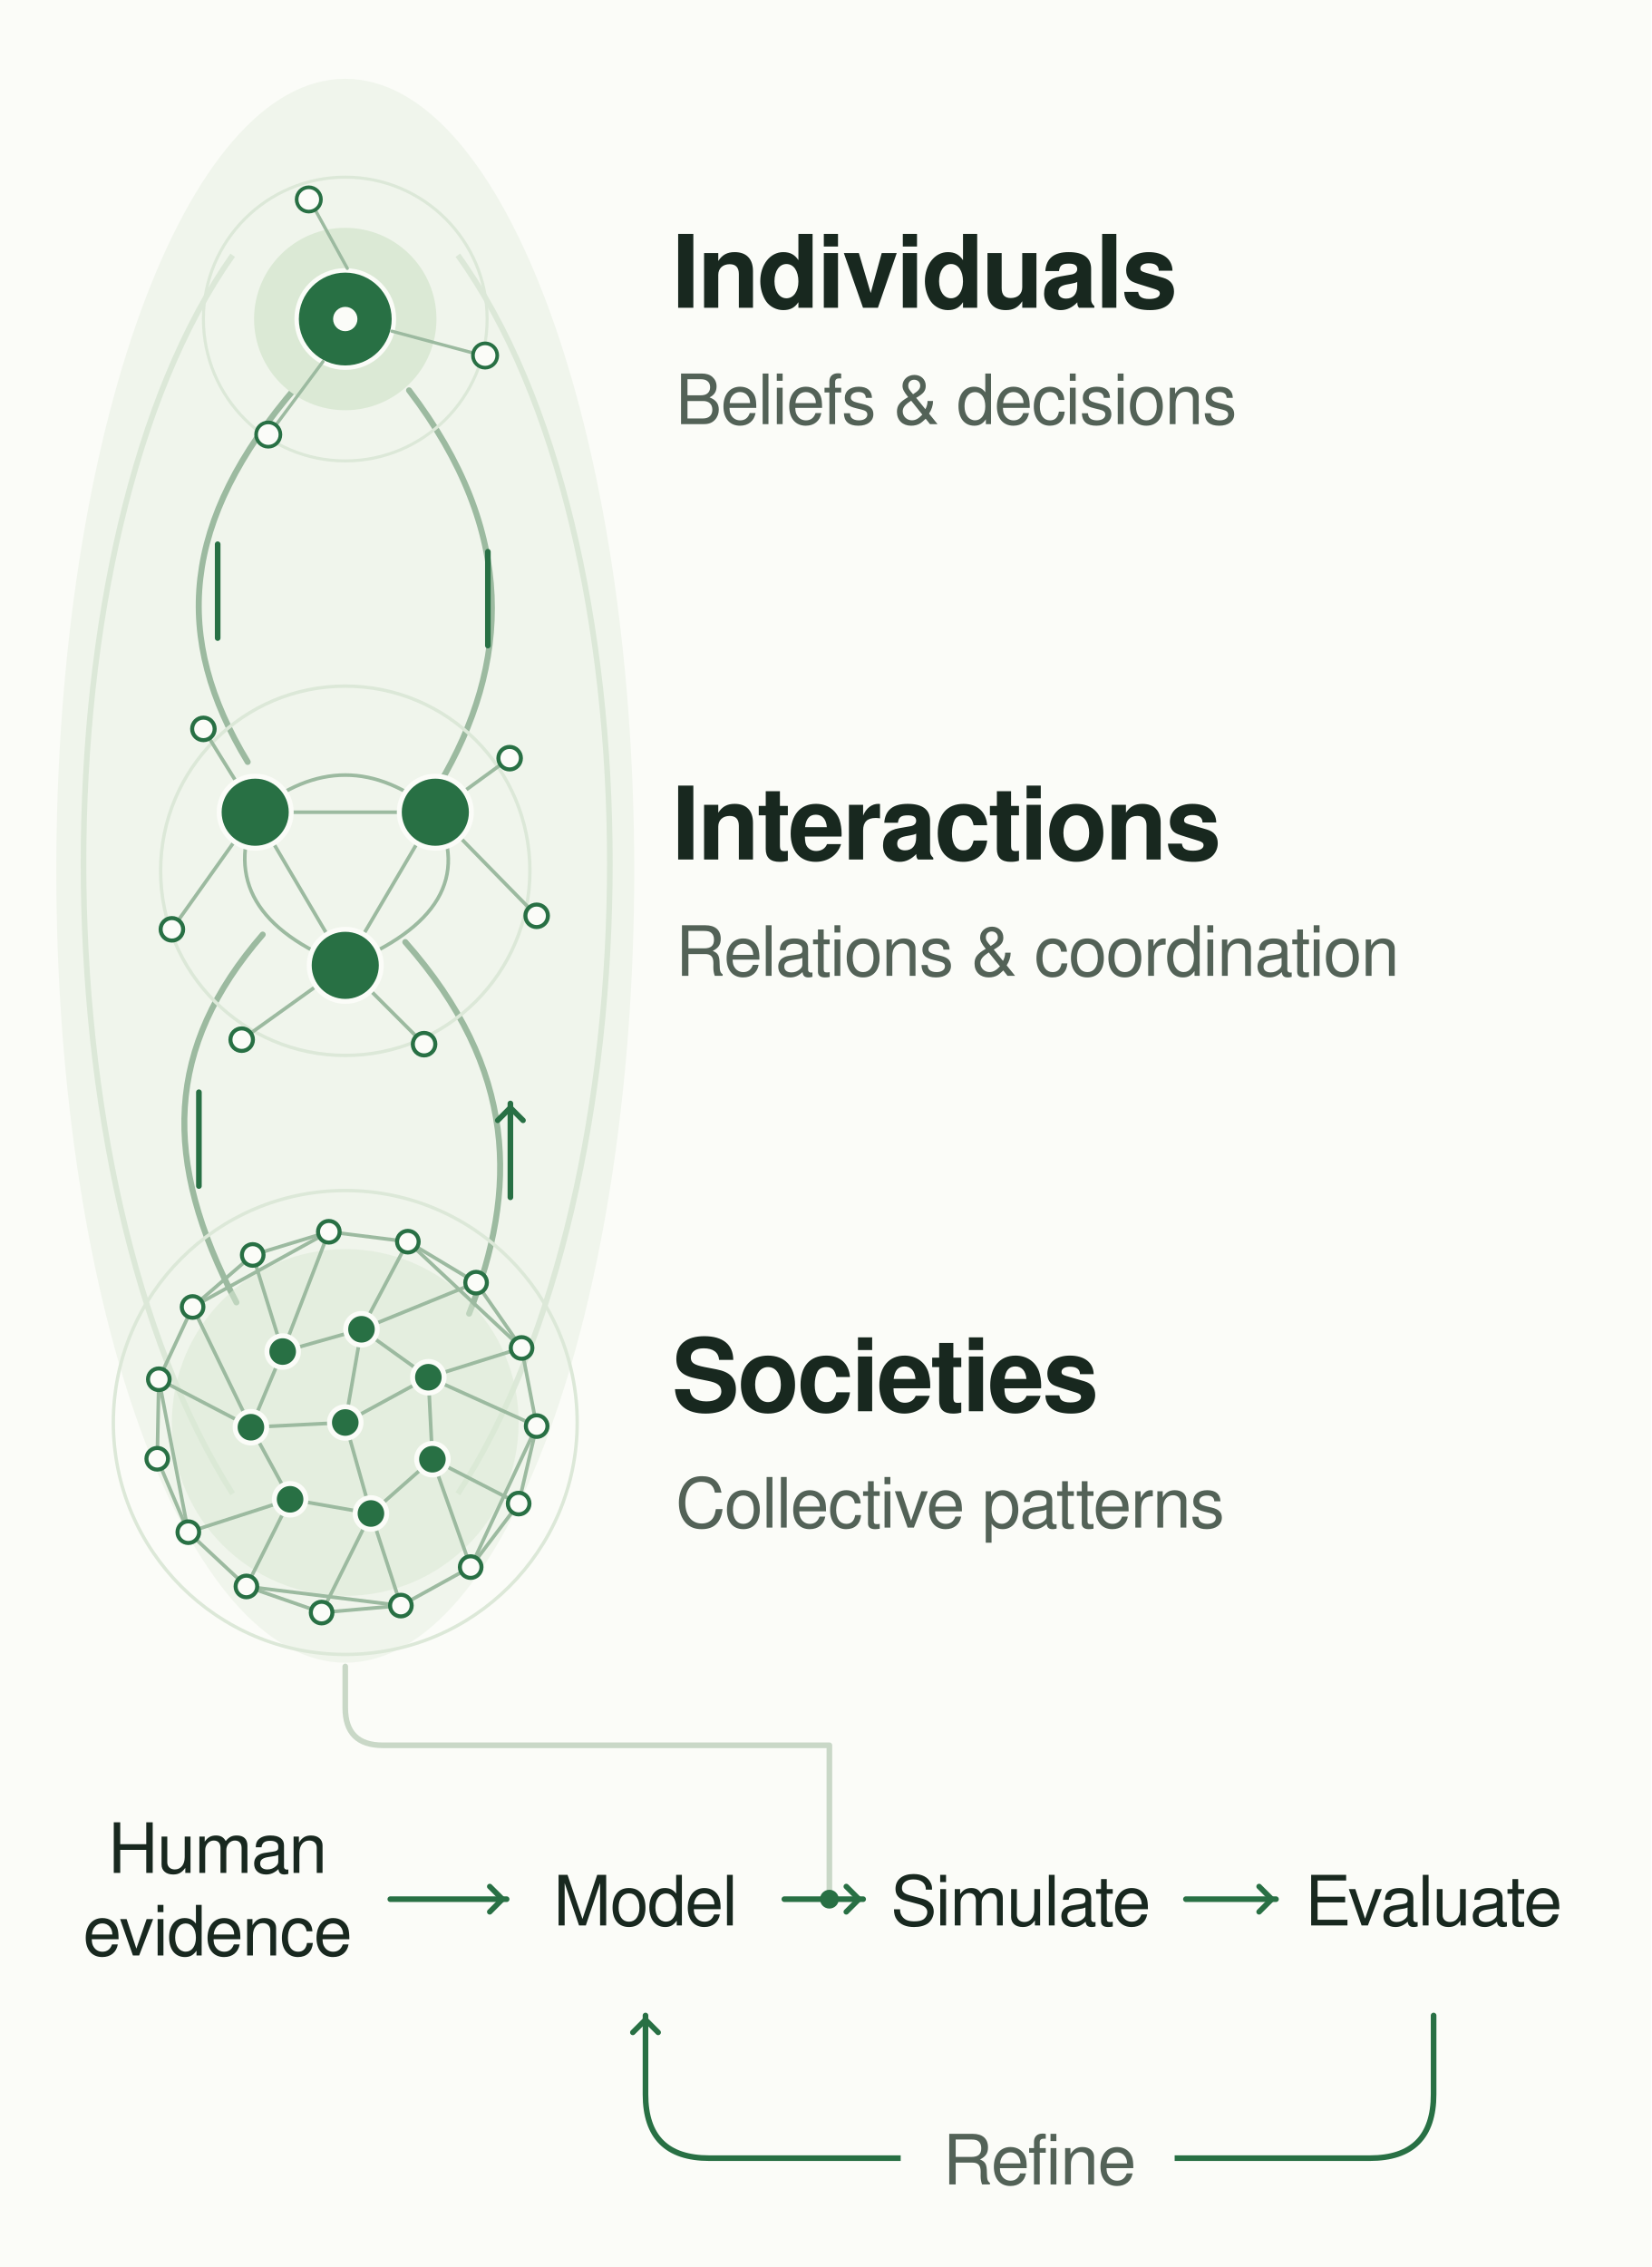
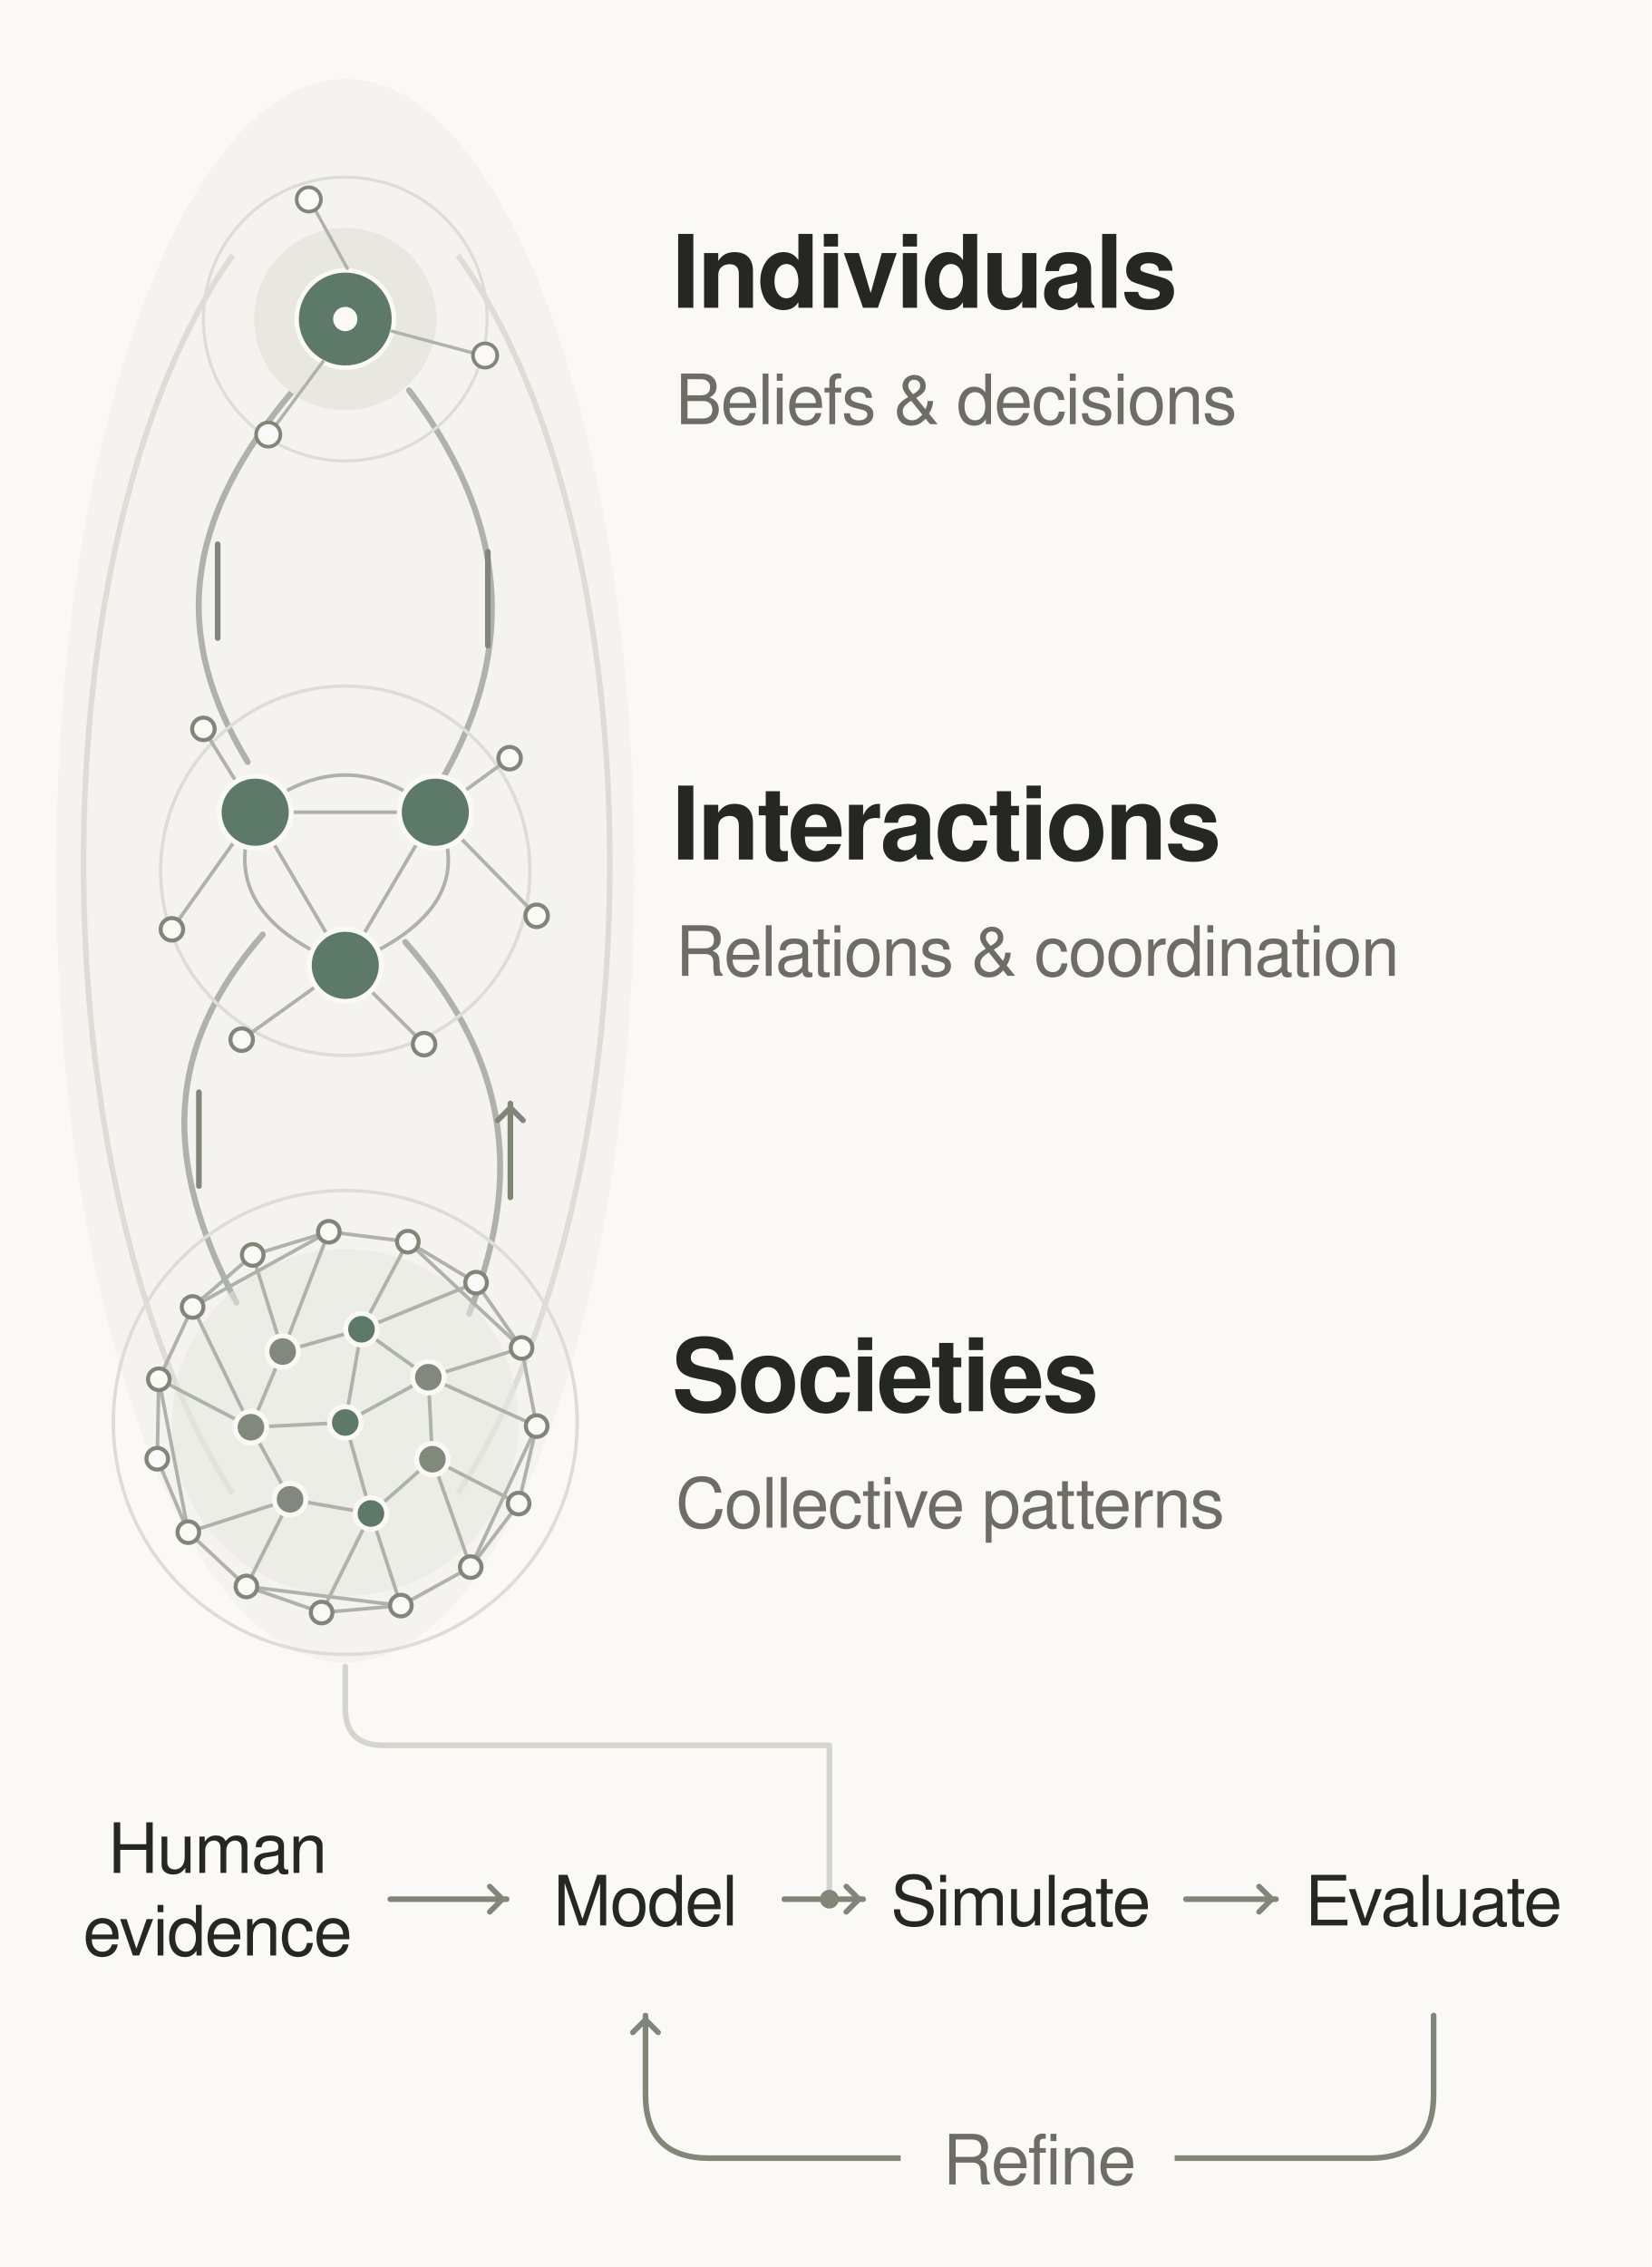
<svg xmlns="http://www.w3.org/2000/svg" width="440" height="604" viewBox="0 0 440 604" class="field-mobile-svg" role="img" aria-labelledby="field-mobile-title field-mobile-desc">
  <defs>
    <style>
   .field-mobile-svg{font-family:-apple-system,BlinkMacSystemFont,"Segoe UI",Helvetica,Arial,sans-serif}
-    .field-mobile-paper{fill:#fbfcf8}.field-mobile-ink{fill:#18281f}.field-mobile-muted{fill:#536257}
-    .field-mobile-line{fill:none;stroke:#c9d8c7;stroke-width:1.5;stroke-linecap:round;stroke-linejoin:round}
-    .field-mobile-orbit{fill:none;stroke:#dce8d8;stroke-width:1.5}
-    .field-mobile-edge{fill:none;stroke:#9cbaa0;stroke-width:1.6;stroke-linecap:round;stroke-linejoin:round}
-    .field-mobile-accent{fill:none;stroke:#287044;stroke-width:1.5;stroke-linecap:round;stroke-linejoin:round}
-    .field-mobile-node{fill:#fbfcf8;stroke:#287044;stroke-width:1.8}
-    .field-mobile-solid{fill:#287044;stroke:#fbfcf8;stroke-width:2.2}
-    .field-mobile-label{fill:#18281f;font-size:27px;font-weight:600;letter-spacing:-.6px}
-    .field-mobile-copy{fill:#536257;font-size:18.5px;letter-spacing:-.3px}
-    .field-mobile-step{fill:#18281f;font-size:18.5px;font-weight:500;letter-spacing:-.3px}
+    .field-mobile-paper{fill:#faf9f6}.field-mobile-ink{fill:#252723}.field-mobile-muted{fill:#6d6c65}
+    .field-mobile-line{fill:none;stroke:#d4d5cd;stroke-width:1.5;stroke-linecap:round;stroke-linejoin:round}
+    .field-mobile-orbit{fill:none;stroke:#ddddd6;stroke-width:1.5}
+    .field-mobile-edge{fill:none;stroke:#aeb2aa;stroke-width:1.6;stroke-linecap:round;stroke-linejoin:round}
+    .field-mobile-accent{fill:none;stroke:#808779;stroke-width:1.5;stroke-linecap:round;stroke-linejoin:round}
+    .field-mobile-node{fill:#faf9f6;stroke:#808779;stroke-width:1.8}
+    .field-mobile-solid{fill:#81897d;stroke:#faf9f6;stroke-width:2.2}
+    .field-mobile-key{fill:#5d7968}
+  .field-mobile-label{fill:#252723;font-size:27px;font-weight:600;letter-spacing:-.6px}
+    .field-mobile-copy{fill:#6d6c65;font-size:18.5px;letter-spacing:-.3px}
+    .field-mobile-step{fill:#252723;font-size:18.5px;font-weight:500;letter-spacing:-.3px}
  </style>
    <marker id="field-mobile-arrow" viewBox="0 0 8 8" refX="6" refY="4" markerWidth="6" markerHeight="6" orient="auto-start-reverse">
-       <path d="m2 1 3 3-3 3" fill="none" stroke="#287044" stroke-width="1.3" stroke-linecap="round" stroke-linejoin="round" />
+       <path d="m2 1 3 3-3 3" fill="none" stroke="#808779" stroke-width="1.3" stroke-linecap="round" stroke-linejoin="round" />
    </marker>
  </defs>
  <rect width="440" height="604" class="field-mobile-paper" />
  <g aria-hidden="true">
-     <ellipse cx="92" cy="232" rx="77" ry="211" fill="#f0f5ec" />
+     <ellipse cx="92" cy="232" rx="77" ry="211" fill="#f4f3ef" />
    <path d="M62 68C9 143 9 315 62 398M122 68C176 143 176 315 122 398" class="field-mobile-orbit" />
    <path d="M79 103C48 139 46 170 66 203M109 104C138 142 136 177 117 209M70 249C44 279 43 309 63 347M108 251C138 285 138 317 125 350" class="field-mobile-edge" />
    <path d="M58 145v25M130 172v-25M53 291v25M136 319v-25" class="field-mobile-accent" marker-end="url(#field-mobile-arrow)" />
    <g transform="translate(92 85) scale(.54) translate(-216 -130)">
      <circle cx="216" cy="130" r="70" class="field-mobile-orbit" />
-       <circle cx="216" cy="130" r="45" fill="#dbe9d5" />
-       <circle cx="216" cy="130" r="24" class="field-mobile-solid" />
+       <circle cx="216" cy="130" r="45" fill="#e8e8e1" />
+       <circle cx="216" cy="130" r="24" class="field-mobile-solid field-mobile-key" />
      <path class="field-mobile-edge" d="M217 105l-17-31M239 136l41 11M205 151l-23 31" />
      <circle cx="198" cy="71" r="6" class="field-mobile-node" />
      <circle cx="285" cy="148" r="6" class="field-mobile-node" />
      <circle cx="178" cy="187" r="6" class="field-mobile-node" />
-       <circle cx="216" cy="130" r="6" fill="#fbfcf8" />
+       <circle cx="216" cy="130" r="6" fill="#faf9f6" />
    </g>
    <g transform="translate(92 232) scale(.6) translate(-600 -130)">
      <circle cx="600" cy="130" r="82" class="field-mobile-orbit" />
      <path class="field-mobile-edge" d="M560 104Q600 71 640 104M640 104Q662 147 600 172M600 172Q541 149 560 104M560 104 600 172 640 104Z" />
      <path class="field-mobile-edge" d="M560 104 537 67M640 104 673 80M600 172 635 207M560 104 523 156M600 172 554 205M640 104 685 150" />
-       <circle cx="560" cy="104" r="16" class="field-mobile-solid" />
-       <circle cx="640" cy="104" r="16" class="field-mobile-solid" />
-       <circle cx="600" cy="172" r="16" class="field-mobile-solid" />
+       <circle cx="560" cy="104" r="16" class="field-mobile-solid field-mobile-key" />
+       <circle cx="640" cy="104" r="16" class="field-mobile-solid field-mobile-key" />
+       <circle cx="600" cy="172" r="16" class="field-mobile-solid field-mobile-key" />
      <circle cx="537" cy="67" r="5" class="field-mobile-node" />
      <circle cx="673" cy="80" r="5" class="field-mobile-node" />
      <circle cx="635" cy="207" r="5" class="field-mobile-node" />
      <circle cx="523" cy="156" r="5" class="field-mobile-node" />
      <circle cx="554" cy="205" r="5" class="field-mobile-node" />
      <circle cx="685" cy="150" r="5" class="field-mobile-node" />
    </g>
    <g transform="translate(92 379) scale(.6) translate(-984 -130)">
      <circle cx="984" cy="130" r="103" class="field-mobile-orbit" />
-       <circle cx="984" cy="130" r="77" fill="#dbe9d5" opacity=".55" />
+       <circle cx="984" cy="130" r="77" fill="#e8e8e1" opacity=".55" />
      <g class="field-mobile-edge">
        <path d="M984.0 130.0 1020.9 109.9" />
        <path d="M984.0 130.0 995.4 170.4" />
        <path d="M984.0 130.0 942.1 132.1" />
        <path d="M984.0 130.0 991.2 88.6" />
        <path d="M1020.9 109.9 1022.7 146.3" />
        <path d="M1020.9 109.9 991.2 88.6" />
        <path d="M1020.9 109.9 1062.3 96.9" />
        <path d="M1020.9 109.9 1069.0 131.6" />
        <path d="M1022.7 146.3 995.4 170.4" />
        <path d="M1022.7 146.3 1061.0 166.0" />
        <path d="M1022.7 146.3 1039.7 194.2" />
        <path d="M995.4 170.4 959.5 164.1" />
        <path d="M995.4 170.4 1008.7 211.3" />
        <path d="M995.4 170.4 973.5 214.4" />
        <path d="M959.5 164.1 942.1 132.1" />
        <path d="M959.5 164.1 940.1 202.8" />
        <path d="M959.5 164.1 914.3 178.7" />
        <path d="M942.1 132.1 956.2 98.5" />
        <path d="M942.1 132.1 901.2 110.8" />
        <path d="M942.1 132.1 916.2 78.7" />
        <path d="M956.2 98.5 991.2 88.6" />
        <path d="M956.2 98.5 942.9 55.6" />
        <path d="M956.2 98.5 976.7 45.3" />
        <path d="M991.2 88.6 1011.8 49.7" />
        <path d="M991.2 88.6 1042.1 67.9" />
        <path d="M1062.3 96.9 1069.0 131.6" />
        <path d="M1062.3 96.9 1011.8 49.7" />
        <path d="M1062.3 96.9 1042.1 67.9" />
        <path d="M1069.0 131.6 1061.0 166.0" />
        <path d="M1069.0 131.6 1039.7 194.2" />
        <path d="M1061.0 166.0 1039.7 194.2" />
        <path d="M1039.7 194.2 1008.7 211.3" />
        <path d="M1008.7 211.3 973.5 214.4" />
        <path d="M1008.7 211.3 940.1 202.8" />
        <path d="M973.5 214.4 940.1 202.8" />
        <path d="M940.1 202.8 914.3 178.7" />
        <path d="M914.3 178.7 900.5 146.1" />
        <path d="M914.3 178.7 901.2 110.8" />
        <path d="M900.5 146.1 901.2 110.8" />
        <path d="M901.2 110.8 916.2 78.7" />
        <path d="M916.2 78.7 942.9 55.6" />
        <path d="M916.2 78.7 976.7 45.3" />
        <path d="M942.9 55.6 976.7 45.3" />
        <path d="M976.7 45.3 1011.8 49.7" />
        <path d="M1011.8 49.7 1042.1 67.9" />
      </g>
-       <circle cx="984.0" cy="130.0" r="7" class="field-mobile-solid" />
+       <circle cx="984.0" cy="130.0" r="7" class="field-mobile-solid field-mobile-key" />
      <circle cx="1020.9" cy="109.9" r="7" class="field-mobile-solid" />
      <circle cx="1022.7" cy="146.3" r="7" class="field-mobile-solid" />
-       <circle cx="995.4" cy="170.4" r="7" class="field-mobile-solid" />
+       <circle cx="995.4" cy="170.4" r="7" class="field-mobile-solid field-mobile-key" />
      <circle cx="959.5" cy="164.1" r="7" class="field-mobile-solid" />
      <circle cx="942.1" cy="132.1" r="7" class="field-mobile-solid" />
      <circle cx="956.2" cy="98.5" r="7" class="field-mobile-solid" />
-       <circle cx="991.2" cy="88.6" r="7" class="field-mobile-solid" />
+       <circle cx="991.2" cy="88.6" r="7" class="field-mobile-solid field-mobile-key" />
      <circle cx="1062.3" cy="96.9" r="4.8" class="field-mobile-node" />
      <circle cx="1069.0" cy="131.6" r="4.8" class="field-mobile-node" />
      <circle cx="1061.0" cy="166.0" r="4.8" class="field-mobile-node" />
      <circle cx="1039.7" cy="194.2" r="4.8" class="field-mobile-node" />
      <circle cx="1008.7" cy="211.3" r="4.8" class="field-mobile-node" />
      <circle cx="973.5" cy="214.4" r="4.8" class="field-mobile-node" />
      <circle cx="940.1" cy="202.8" r="4.8" class="field-mobile-node" />
      <circle cx="914.3" cy="178.7" r="4.8" class="field-mobile-node" />
      <circle cx="900.5" cy="146.1" r="4.8" class="field-mobile-node" />
      <circle cx="901.2" cy="110.8" r="4.8" class="field-mobile-node" />
      <circle cx="916.2" cy="78.7" r="4.8" class="field-mobile-node" />
      <circle cx="942.9" cy="55.6" r="4.8" class="field-mobile-node" />
      <circle cx="976.7" cy="45.3" r="4.8" class="field-mobile-node" />
      <circle cx="1011.8" cy="49.7" r="4.8" class="field-mobile-node" />
      <circle cx="1042.1" cy="67.9" r="4.8" class="field-mobile-node" />
    </g>
  </g>
  <text x="179" y="82" class="field-mobile-label">Individuals</text>
  <text x="180" y="113" class="field-mobile-copy">Beliefs &amp; decisions</text>
  <text x="179" y="229" class="field-mobile-label">Interactions</text>
  <text x="180" y="260" class="field-mobile-copy">Relations &amp; coordination</text>
  <text x="179" y="376" class="field-mobile-label">Societies</text>
  <text x="180" y="407" class="field-mobile-copy">Collective patterns</text>
  <path d="M92 444v11q0 10 10 10h119v41" class="field-mobile-line" />
-   <circle cx="221" cy="506" r="2.5" fill="#287044" />
+   <circle cx="221" cy="506" r="2.5" fill="#808779" />
  <g class="field-mobile-step" text-anchor="middle">
    <text x="58" y="499">Human<tspan x="58" dy="22">evidence</tspan>
    </text>
    <text x="172" y="513">Model</text>
    <text x="272" y="513">Simulate</text>
    <text x="382" y="513">Evaluate</text>
  </g>
  <g class="field-mobile-accent" aria-hidden="true" marker-end="url(#field-mobile-arrow)">
    <path d="M104 506h31" />
    <path d="M209 506h21" />
    <path d="M316 506h24" />
    <path d="M382 537v21q0 17-17 17H189q-17 0-17-17v-21" />
  </g>
  <rect x="240" y="559" width="73" height="31" class="field-mobile-paper" />
  <text x="277" y="582" class="field-mobile-copy" text-anchor="middle">Refine</text>
</svg>
